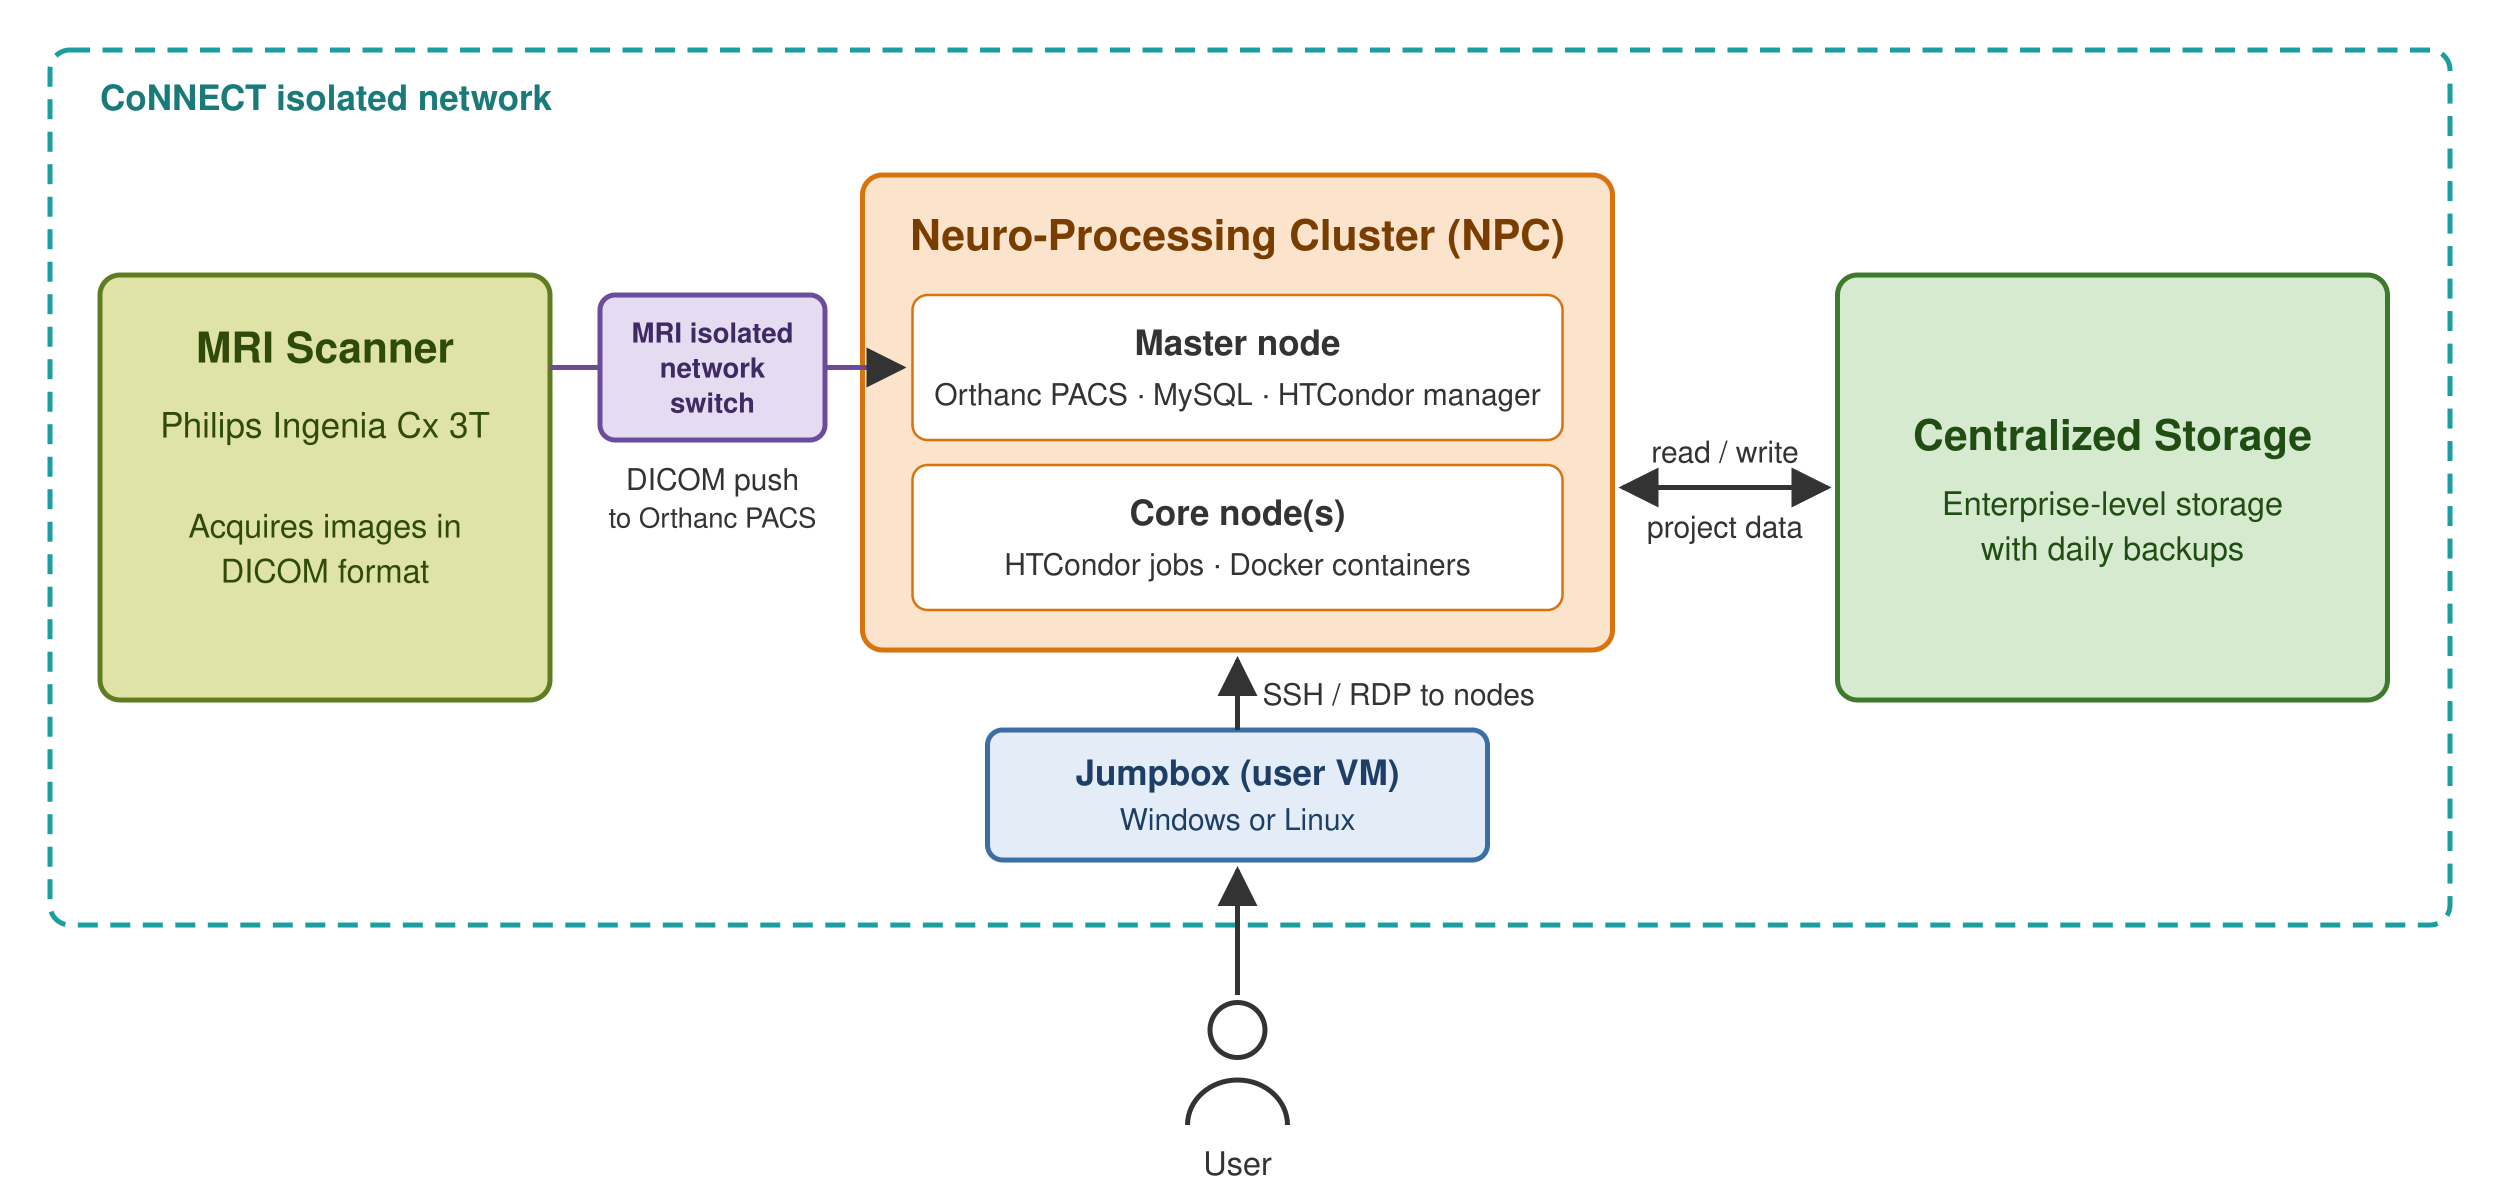
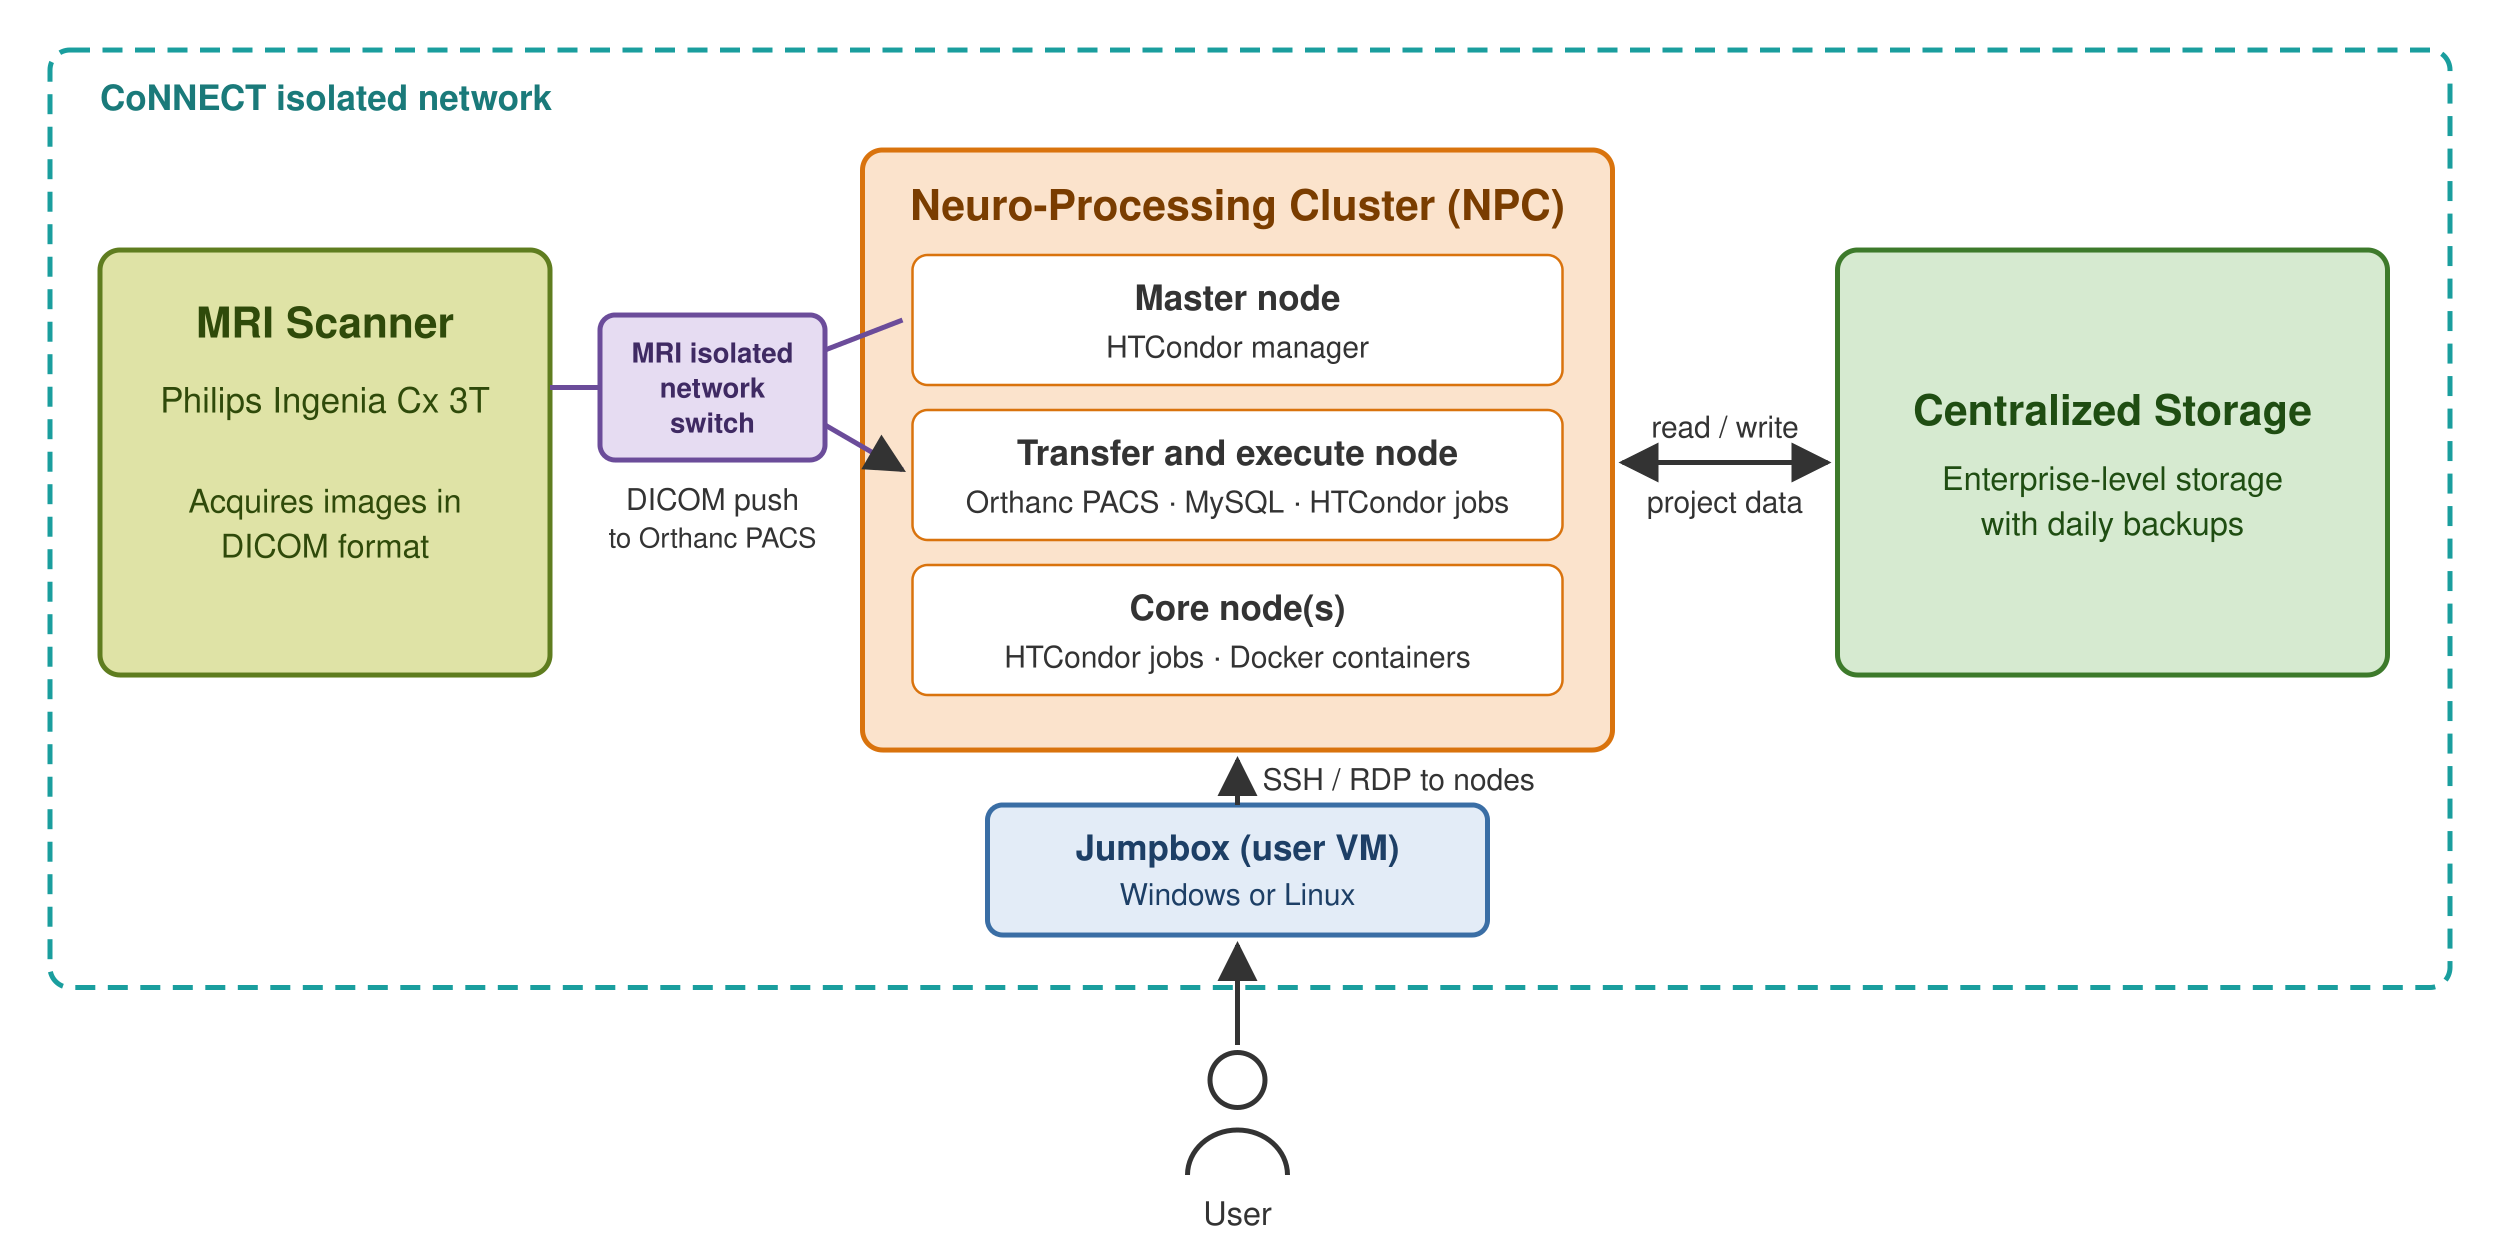
- <svg xmlns="http://www.w3.org/2000/svg" width="1000" height="480" viewBox="0 0 1000 480" font-family="Helvetica, Arial, sans-serif">
+ <svg xmlns="http://www.w3.org/2000/svg" width="1000" height="500" viewBox="0 0 1000 500" font-family="Helvetica, Arial, sans-serif">
  <defs>
    <marker id="arrow" viewBox="0 0 10 10" refX="9" refY="5" markerWidth="8" markerHeight="8" orient="auto-start-reverse">
      <path d="M0,0 L10,5 L0,10 z" fill="#333" />
    </marker>
  </defs>
-   <rect width="1000" height="480" fill="#ffffff" />
-   <rect x="20" y="20" width="960" height="350" rx="8" fill="none" stroke="#1a9e9e" stroke-width="2" stroke-dasharray="8 5" />
+   <rect width="1000" height="500" fill="#ffffff" />
+   <rect x="20" y="20" width="960" height="375" rx="8" fill="none" stroke="#1a9e9e" stroke-width="2" stroke-dasharray="8 5" />
  <text x="40" y="44" font-size="14" font-weight="bold" fill="#1a7a7a">CoNNECT isolated network</text>
-   <rect x="40" y="110" width="180" height="170" rx="8" fill="#dfe3a6" stroke="#5f7d1f" stroke-width="2" />
-   <text x="130" y="145" font-size="17" font-weight="bold" fill="#2f4a0a" text-anchor="middle">MRI Scanner</text>
-   <text x="130" y="175" font-size="14" fill="#2f4a0a" text-anchor="middle">Philips Ingenia Cx 3T</text>
-   <text x="130" y="215" font-size="13" fill="#2f4a0a" text-anchor="middle">Acquires images in</text>
-   <text x="130" y="233" font-size="13" fill="#2f4a0a" text-anchor="middle">DICOM format</text>
-   <rect x="345" y="70" width="300" height="190" rx="8" fill="#fbe3cc" stroke="#d9730d" stroke-width="2" />
-   <text x="495" y="100" font-size="17" font-weight="bold" fill="#7a3d00" text-anchor="middle">Neuro-Processing Cluster (NPC)</text>
-   <rect x="365" y="118" width="260" height="58" rx="6" fill="#ffffff" stroke="#d9730d" />
-   <text x="495" y="142" font-size="14" font-weight="bold" fill="#333" text-anchor="middle">Master node</text>
-   <text x="495" y="162" font-size="12" fill="#333" text-anchor="middle">Orthanc PACS · MySQL · HTCondor manager</text>
-   <rect x="365" y="186" width="260" height="58" rx="6" fill="#ffffff" stroke="#d9730d" />
-   <text x="495" y="210" font-size="14" font-weight="bold" fill="#333" text-anchor="middle">Core node(s)</text>
-   <text x="495" y="230" font-size="12" fill="#333" text-anchor="middle">HTCondor jobs · Docker containers</text>
-   <rect x="395" y="292" width="200" height="52" rx="6" fill="#e3ecf7" stroke="#3a6ea5" stroke-width="2" />
-   <text x="495" y="314" font-size="14" font-weight="bold" fill="#1d3f66" text-anchor="middle">Jumpbox (user VM)</text>
-   <text x="495" y="332" font-size="12" fill="#1d3f66" text-anchor="middle">Windows or Linux</text>
-   <line x1="495" y1="292" x2="495" y2="264" stroke="#333" stroke-width="2" marker-end="url(#arrow)" />
-   <text x="505" y="282" font-size="12" fill="#333">SSH / RDP to nodes</text>
-   <rect x="735" y="110" width="220" height="170" rx="8" fill="#d6ead0" stroke="#3d7a2b" stroke-width="2" />
-   <text x="845" y="180" font-size="17" font-weight="bold" fill="#1f4d12" text-anchor="middle">Centralized Storage</text>
-   <text x="845" y="206" font-size="13" fill="#1f4d12" text-anchor="middle">Enterprise-level storage</text>
-   <text x="845" y="224" font-size="13" fill="#1f4d12" text-anchor="middle">with daily backups</text>
-   <rect x="240" y="118" width="90" height="58" rx="6" fill="#e6dcf2" stroke="#6b4c9a" stroke-width="2" />
-   <text x="285" y="137" font-size="11" font-weight="bold" fill="#3f2a63" text-anchor="middle">MRI isolated</text>
-   <text x="285" y="151" font-size="11" font-weight="bold" fill="#3f2a63" text-anchor="middle">network</text>
-   <text x="285" y="165" font-size="11" font-weight="bold" fill="#3f2a63" text-anchor="middle">switch</text>
-   <line x1="220" y1="147" x2="240" y2="147" stroke="#6b4c9a" stroke-width="2" />
-   <line x1="330" y1="147" x2="361" y2="147" stroke="#6b4c9a" stroke-width="2" marker-end="url(#arrow)" />
-   <text x="285" y="196" font-size="12" fill="#333" text-anchor="middle">DICOM push</text>
-   <text x="285" y="211" font-size="11" fill="#333" text-anchor="middle">to Orthanc PACS</text>
-   <line x1="649" y1="195" x2="731" y2="195" stroke="#333" stroke-width="2" marker-start="url(#arrow)" marker-end="url(#arrow)" />
-   <text x="690" y="185" font-size="12" fill="#333" text-anchor="middle">read / write</text>
-   <text x="690" y="215" font-size="12" fill="#333" text-anchor="middle">project data</text>
-   <circle cx="495" cy="412" r="11" fill="none" stroke="#333" stroke-width="2" />
-   <path d="M475,450 a20,18 0 0 1 40,0" fill="none" stroke="#333" stroke-width="2" />
-   <text x="495" y="470" font-size="13" fill="#333" text-anchor="middle">User</text>
-   <line x1="495" y1="398" x2="495" y2="348" stroke="#333" stroke-width="2" marker-end="url(#arrow)" />
+   <rect x="40" y="100" width="180" height="170" rx="8" fill="#dfe3a6" stroke="#5f7d1f" stroke-width="2" />
+   <text x="130" y="135" font-size="17" font-weight="bold" fill="#2f4a0a" text-anchor="middle">MRI Scanner</text>
+   <text x="130" y="165" font-size="14" fill="#2f4a0a" text-anchor="middle">Philips Ingenia Cx 3T</text>
+   <text x="130" y="205" font-size="13" fill="#2f4a0a" text-anchor="middle">Acquires images in</text>
+   <text x="130" y="223" font-size="13" fill="#2f4a0a" text-anchor="middle">DICOM format</text>
+   <rect x="345" y="60" width="300" height="240" rx="8" fill="#fbe3cc" stroke="#d9730d" stroke-width="2" />
+   <text x="495" y="88" font-size="17" font-weight="bold" fill="#7a3d00" text-anchor="middle">Neuro-Processing Cluster (NPC)</text>
+   <rect x="365" y="102" width="260" height="52" rx="6" fill="#ffffff" stroke="#d9730d" />
+   <text x="495" y="124" font-size="14" font-weight="bold" fill="#333" text-anchor="middle">Master node</text>
+   <text x="495" y="143" font-size="12" fill="#333" text-anchor="middle">HTCondor manager</text>
+   <rect x="365" y="164" width="260" height="52" rx="6" fill="#ffffff" stroke="#d9730d" />
+   <text x="495" y="186" font-size="14" font-weight="bold" fill="#333" text-anchor="middle">Transfer and execute node</text>
+   <text x="495" y="205" font-size="12" fill="#333" text-anchor="middle">Orthanc PACS · MySQL · HTCondor jobs</text>
+   <rect x="365" y="226" width="260" height="52" rx="6" fill="#ffffff" stroke="#d9730d" />
+   <text x="495" y="248" font-size="14" font-weight="bold" fill="#333" text-anchor="middle">Core node(s)</text>
+   <text x="495" y="267" font-size="12" fill="#333" text-anchor="middle">HTCondor jobs · Docker containers</text>
+   <rect x="395" y="322" width="200" height="52" rx="6" fill="#e3ecf7" stroke="#3a6ea5" stroke-width="2" />
+   <text x="495" y="344" font-size="14" font-weight="bold" fill="#1d3f66" text-anchor="middle">Jumpbox (user VM)</text>
+   <text x="495" y="362" font-size="12" fill="#1d3f66" text-anchor="middle">Windows or Linux</text>
+   <line x1="495" y1="322" x2="495" y2="304" stroke="#333" stroke-width="2" marker-end="url(#arrow)" />
+   <text x="505" y="316" font-size="12" fill="#333">SSH / RDP to nodes</text>
+   <rect x="735" y="100" width="220" height="170" rx="8" fill="#d6ead0" stroke="#3d7a2b" stroke-width="2" />
+   <text x="845" y="170" font-size="17" font-weight="bold" fill="#1f4d12" text-anchor="middle">Centralized Storage</text>
+   <text x="845" y="196" font-size="13" fill="#1f4d12" text-anchor="middle">Enterprise-level storage</text>
+   <text x="845" y="214" font-size="13" fill="#1f4d12" text-anchor="middle">with daily backups</text>
+   <rect x="240" y="126" width="90" height="58" rx="6" fill="#e6dcf2" stroke="#6b4c9a" stroke-width="2" />
+   <text x="285" y="145" font-size="11" font-weight="bold" fill="#3f2a63" text-anchor="middle">MRI isolated</text>
+   <text x="285" y="159" font-size="11" font-weight="bold" fill="#3f2a63" text-anchor="middle">network</text>
+   <text x="285" y="173" font-size="11" font-weight="bold" fill="#3f2a63" text-anchor="middle">switch</text>
+   <line x1="220" y1="155" x2="240" y2="155" stroke="#6b4c9a" stroke-width="2" />
+   <line x1="330" y1="140" x2="361" y2="128" stroke="#6b4c9a" stroke-width="2" />
+   <line x1="330" y1="170" x2="361" y2="188" stroke="#6b4c9a" stroke-width="2" marker-end="url(#arrow)" />
+   <text x="285" y="204" font-size="12" fill="#333" text-anchor="middle">DICOM push</text>
+   <text x="285" y="219" font-size="11" fill="#333" text-anchor="middle">to Orthanc PACS</text>
+   <line x1="649" y1="185" x2="731" y2="185" stroke="#333" stroke-width="2" marker-start="url(#arrow)" marker-end="url(#arrow)" />
+   <text x="690" y="175" font-size="12" fill="#333" text-anchor="middle">read / write</text>
+   <text x="690" y="205" font-size="12" fill="#333" text-anchor="middle">project data</text>
+   <circle cx="495" cy="432" r="11" fill="none" stroke="#333" stroke-width="2" />
+   <path d="M475,470 a20,18 0 0 1 40,0" fill="none" stroke="#333" stroke-width="2" />
+   <text x="495" y="490" font-size="13" fill="#333" text-anchor="middle">User</text>
+   <line x1="495" y1="418" x2="495" y2="378" stroke="#333" stroke-width="2" marker-end="url(#arrow)" />
</svg>
